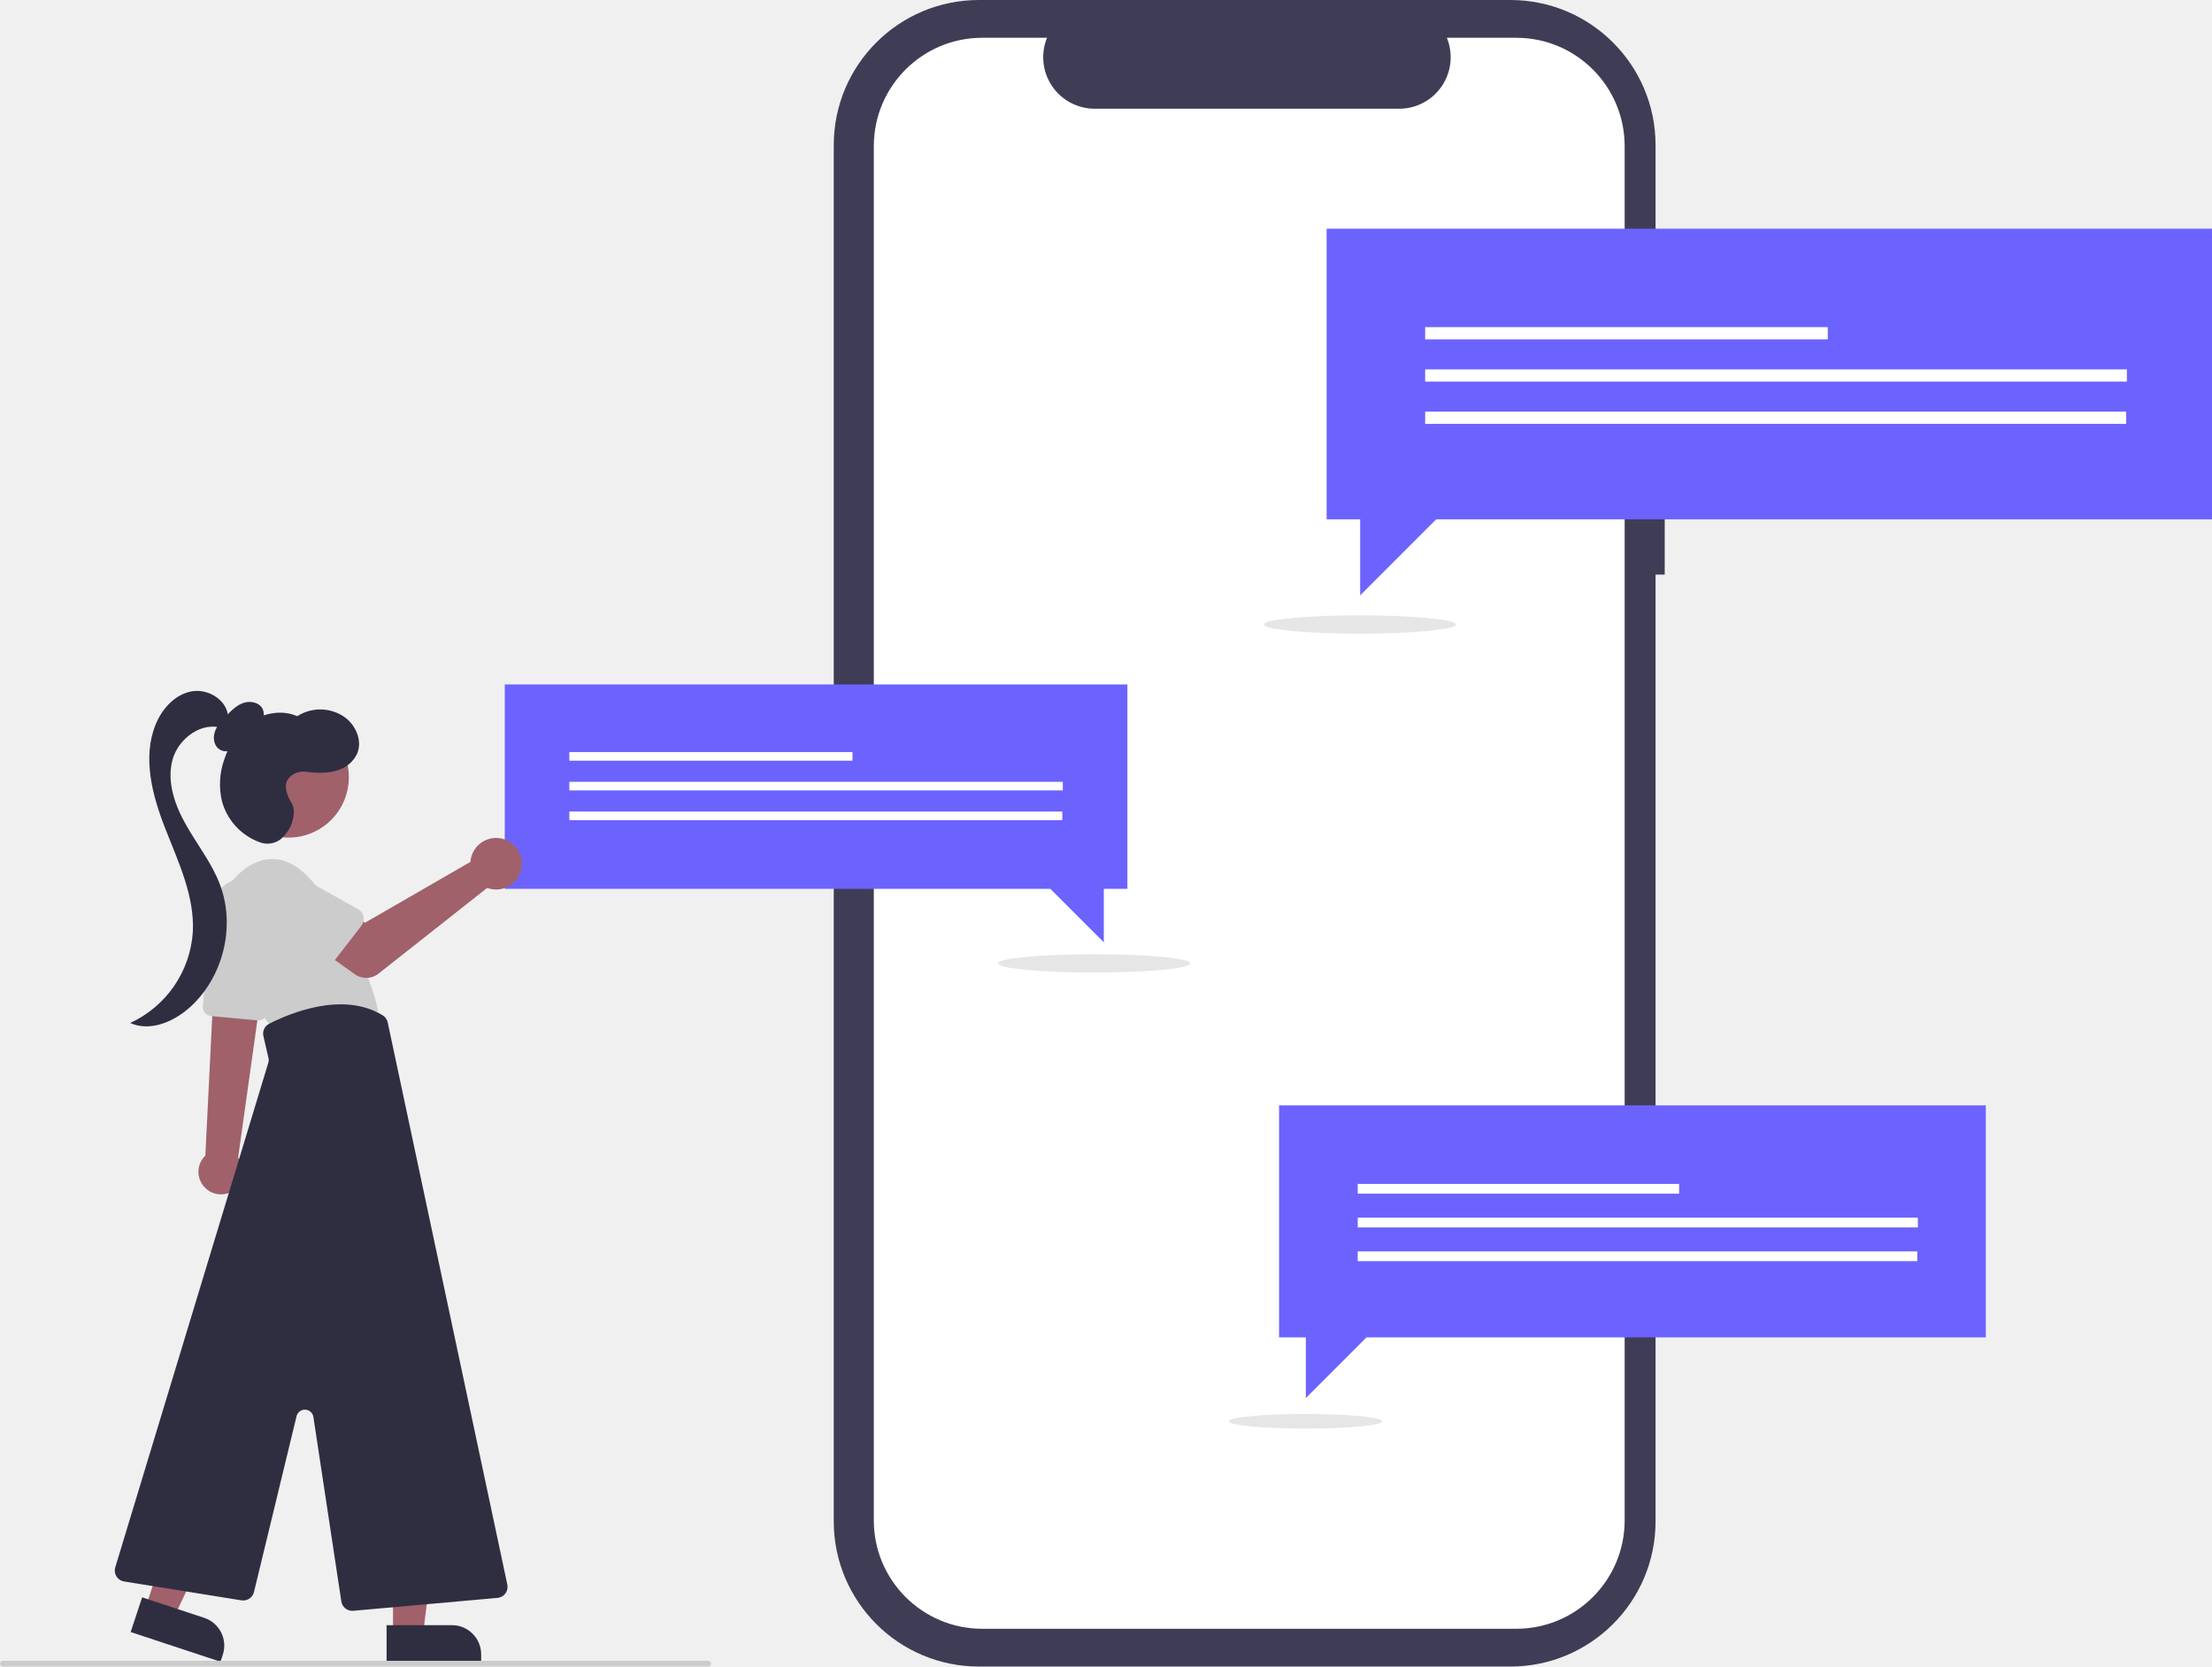
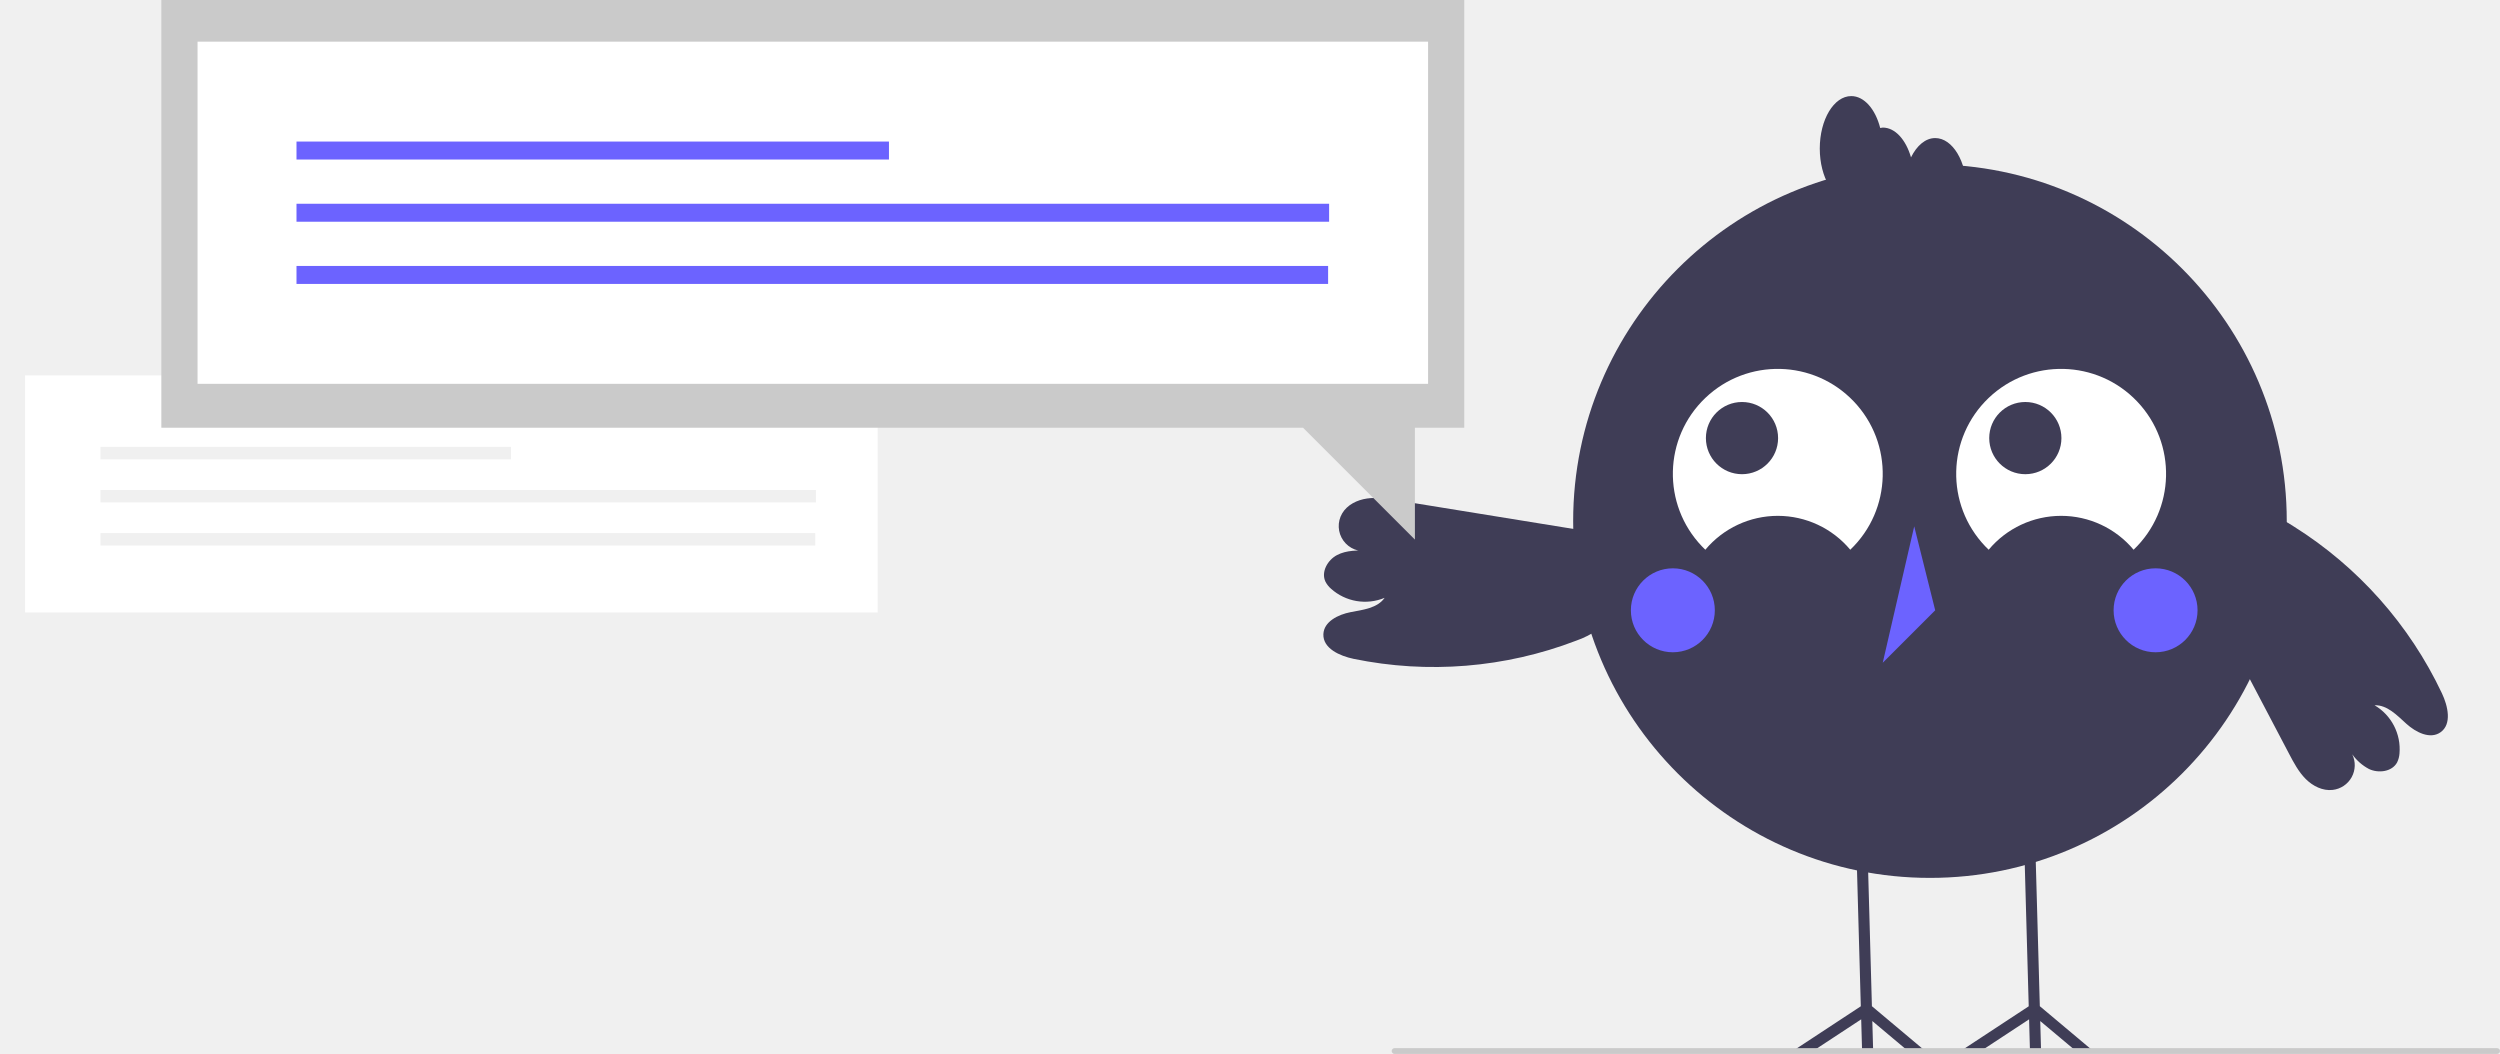
- <svg xmlns="http://www.w3.org/2000/svg" data-name="Layer 1" width="965.998" height="727.778" viewBox="0 0 965.998 727.778">
-   <path d="M843.996,259.058h-3.999V149.513a63.402,63.402,0,0,0-63.402-63.402H544.509a63.402,63.402,0,0,0-63.402,63.402V750.487A63.402,63.402,0,0,0,544.509,813.889H776.596a63.402,63.402,0,0,0,63.402-63.402V337.034h3.999Z" transform="translate(-117.0008 -86.11101)" fill="#3f3d56" />
-   <path d="M779.154,102.606h-30.295a22.495,22.495,0,0,1-20.827,30.991H595.072A22.495,22.495,0,0,1,574.245,102.606h-28.296a47.348,47.348,0,0,0-47.348,47.348V750.046a47.348,47.348,0,0,0,47.348,47.348H779.154a47.348,47.348,0,0,0,47.348-47.348h0V149.954A47.348,47.348,0,0,0,779.154,102.606Z" transform="translate(-117.0008 -86.11101)" fill="#fff" />
-   <ellipse cx="593.858" cy="272.708" rx="42" ry="4" fill="#e6e6e6" />
-   <polygon points="965.998 99.868 579.346 99.868 579.346 226.799 593.992 226.799 593.992 259.997 627.189 226.799 965.998 226.799 965.998 99.868" fill="#6c63ff" />
-   <rect x="622.381" y="142.852" width="175.821" height="5.336" fill="#fff" />
-   <rect x="622.381" y="161.31" width="306.441" height="5.336" fill="#fff" />
-   <rect x="622.381" y="179.768" width="306.141" height="5.336" fill="#fff" />
-   <polygon points="867.219 482.708 558.58 482.708 558.58 584.029 570.271 584.029 570.271 610.528 596.77 584.029 867.219 584.029 867.219 482.708" fill="#6c63ff" />
-   <rect x="592.932" y="517.019" width="140.346" height="4.259" fill="#fff" />
-   <rect x="592.932" y="531.753" width="244.612" height="4.259" fill="#fff" />
-   <rect x="592.932" y="546.487" width="244.372" height="4.259" fill="#fff" />
-   <ellipse cx="570.163" cy="620.675" rx="33.526" ry="3.193" fill="#e6e6e6" />
-   <ellipse cx="477.858" cy="420.708" rx="42" ry="4" fill="#e6e6e6" />
-   <polygon points="220.435 298.894 492.342 298.894 492.342 388.157 482.042 388.157 482.042 411.502 458.697 388.157 220.435 388.157 220.435 298.894" fill="#6c63ff" />
-   <rect x="248.638" y="328.435" width="123.643" height="3.752" fill="#fff" />
-   <rect x="248.638" y="341.416" width="215.499" height="3.752" fill="#fff" />
-   <rect x="248.638" y="354.396" width="215.288" height="3.752" fill="#fff" />
-   <path d="M204.985,602.74a9.789,9.789,0,1,0,16.929-9.832,10.536,10.536,0,0,0-.922-1.308l8.234-58.689.247-1.758,1.673-11.976.247-1.726-.911.043-15.953.729-4.278.193-.536,10.925-3.034,61.423A9.775,9.775,0,0,0,204.985,602.74Z" transform="translate(-117.0008 -86.11101)" fill="#a0616a" />
-   <path d="M229.426,531.687l-20.258-1.858a3.999,3.999,0,0,1-3.607-4.328l3.757-42.127a15.36,15.36,0,1,1,30.495,3.6l-6.074,41.321a3.992,3.992,0,0,1-3.944,3.41C229.673,531.704,229.55,531.699,229.426,531.687Z" transform="translate(-117.0008 -86.11101)" fill="#ccc" />
-   <path d="M214.073,497.651a28.215,28.215,0,0,1,10.377-32.473c7.639-5.227,18.093-7.103,29.35,6.299C276.315,498.281,282.212,527.765,282.212,527.765l-46.102,7.505S220.43,516.106,214.073,497.651Z" transform="translate(-117.0008 -86.11101)" fill="#ccc" />
-   <polygon points="171.635 713.464 184.779 713.464 191.032 662.764 171.633 662.765 171.635 713.464" fill="#a0616a" />
-   <path d="M285.819,795.819H327.13a0,0,0,0,1,0,0V811.78a0,0,0,0,1,0,0H298.566a12.747,12.747,0,0,1-12.747-12.747v-3.214A0,0,0,0,1,285.819,795.819Z" transform="translate(495.9852 1521.474) rotate(179.9974)" fill="#2f2e41" />
-   <polygon points="63.569 702.001 76.049 706.126 97.899 659.951 79.48 653.863 63.569 702.001" fill="#a0616a" />
-   <path d="M175.526,789.741h41.311a0,0,0,0,1,0,0V805.702a0,0,0,0,1,0,0H188.273a12.747,12.747,0,0,1-12.747-12.747V789.741A0,0,0,0,1,175.526,789.741Z" transform="translate(15.10144 1530.598) rotate(-161.7098)" fill="#2f2e41" />
-   <circle cx="243.011" cy="425.552" r="26.333" transform="translate(-291.3413 82.60127) rotate(-28.66321)" fill="#a0616a" />
-   <path d="M266.067,785.461l-12.207-80.566a3.752,3.752,0,0,0-7.357-.321l-18.589,76.779a4.86,4.86,0,0,1-5.455,3.629l-51.275-8.241a4.825,4.825,0,0,1-3.852-6.165l66.86-220.429a3.755,3.755,0,0,0,.065-1.932l-2.226-9.646a4.807,4.807,0,0,1,2.495-5.375c9.104-4.646,32.159-14.303,49.567-3.724a4.879,4.879,0,0,1,2.229,3.138L338.553,778.092a4.825,4.825,0,0,1-4.289,5.81l-62.996,5.641q-.218.019-.432.019A4.833,4.833,0,0,1,266.067,785.461Z" transform="translate(-117.0008 -86.11101)" fill="#2f2e41" />
-   <path d="M225.55,406.947a19.921,19.921,0,0,0,5.206-4.524,6.757,6.757,0,0,0,1.04-6.537c-1.33-2.935-5.284-3.865-8.347-2.864s-5.43,3.401-7.669,5.718c-1.972,2.042-4,4.173-4.936,6.853s-.455,6.077,1.872,7.703c2.283,1.596,5.566.942,7.762-.771s3.556-4.257,4.852-6.722Z" transform="translate(-117.0008 -86.11101)" fill="#2f2e41" />
-   <path d="M216.631,399.444c-.146-7.42-8.603-12.74-15.907-11.425s-12.918,7.542-15.728,14.411c-5.938,14.512-1.48,31.07,4.241,45.669s12.801,29.419,11.967,45.076a47.094,47.094,0,0,1-27.356,39.674c8.243,3.736,18.096-.124,25.023-5.948,15.383-12.936,21.321-35.966,14.11-54.727-3.556-9.254-9.824-17.17-14.717-25.792s-8.483-18.782-5.957-28.368,13.278-17.35,22.469-13.637Z" transform="translate(-117.0008 -86.11101)" fill="#2f2e41" />
-   <path d="M244.59,437.238c-2.295-3.879-4.613-8.972-.416-12.363a8.646,8.646,0,0,1,6.487-1.715c4.731.57,9.882.805,14.461-.913a13.556,13.556,0,0,0,7.864-7.066c2.364-5.601-.596-12.407-5.538-15.947a18.654,18.654,0,0,0-20.647-.365c-6.4-2.827-14.166-1.57-19.981,2.322s-9.794,10.124-11.955,16.779a32.386,32.386,0,0,0-.989,17.813,26.474,26.474,0,0,0,16.422,18.097,9.533,9.533,0,0,0,9.416-1.397s3.629-3.168,4.765-6.984C245.35,442.566,245.817,439.31,244.59,437.238Z" transform="translate(-117.0008 -86.11101)" fill="#2f2e41" />
-   <path d="M322.709,460.734a11.284,11.284,0,0,0-.257,1.758l-46.057,26.57-11.195-6.445-11.934,15.624,18.709,13.335a8.577,8.577,0,0,0,10.291-.251l47.492-37.467a11.254,11.254,0,1,0-7.05-13.125Z" transform="translate(-117.0008 -86.11101)" fill="#a0616a" />
-   <path d="M274.856,490.321,259.971,509.613a4.825,4.825,0,0,1-7.295.4l-16.851-17.499a13.399,13.399,0,0,1,16.432-21.169l21.135,11.818a4.825,4.825,0,0,1,1.464,7.158Z" transform="translate(-117.0008 -86.11101)" fill="#ccc" />
-   <path d="M426.274,813.889H118.253a1.252,1.252,0,0,1,0-2.504h308.021a1.252,1.252,0,0,1,0,2.504Z" transform="translate(-117.0008 -86.11101)" fill="#ccc" />
+ <svg xmlns="http://www.w3.org/2000/svg" data-name="Layer 1" width="863.917" height="364.205" viewBox="0 0 863.917 364.205">
+   <polygon points="311.959 119.745 0 119.745 0 222.156 11.817 222.156 11.817 248.941 38.601 222.156 311.959 222.156 311.959 119.745" fill="#f0f0f0" />
+   <rect x="8.666" y="129.718" width="294.628" height="81.929" fill="#fff" />
+   <rect x="34.721" y="154.426" width="141.856" height="4.305" fill="#f0f0f0" />
+   <rect x="34.721" y="169.318" width="247.243" height="4.305" fill="#f0f0f0" />
+   <rect x="34.721" y="184.21" width="247.001" height="4.305" fill="#f0f0f0" />
+   <path d="M692.073,618.967s1.487-31.159,31.971-27.537" transform="translate(-168.0413 -267.8973)" fill="#f0f0f0" />
+   <circle cx="515.418" cy="306.161" r="15.257" fill="#f0f0f0" />
+   <rect x="512.935" y="331.853" width="4.307" height="30.147" fill="#f0f0f0" />
+   <circle cx="666.93" cy="180.073" r="123.297" fill="#3f3d56" />
+   <path d="M757.348,457.868a32.627,32.627,0,0,1,50.081,0,36.264,36.264,0,1,0-51.271-1.19Q756.739,457.287,757.348,457.868Z" transform="translate(-168.0413 -267.8973)" fill="#fff" />
+   <path d="M855.26,457.868a32.627,32.627,0,0,1,50.081,0,36.264,36.264,0,1,0-51.271-1.19Q854.651,457.287,855.26,457.868Z" transform="translate(-168.0413 -267.8973)" fill="#fff" />
+   <circle cx="601.976" cy="151.392" r="12.474" fill="#3f3d56" />
+   <circle cx="699.885" cy="151.392" r="12.474" fill="#3f3d56" />
+   <circle cx="578.083" cy="210.898" r="14.505" fill="#6c63ff" />
+   <circle cx="744.896" cy="210.898" r="14.505" fill="#6c63ff" />
+   <polygon points="661.49 181.886 650.611 229.029 668.742 210.898 661.49 181.886" fill="#6c63ff" />
+   <polygon points="717.39 363.205 705.038 352.839 705.326 363.205 701.49 363.205 701.183 352.244 684.507 363.205 677.526 363.205 701.059 347.737 700.147 315.258 699.466 290.728 703.293 290.623 703.984 315.258 704.894 347.708 723.354 363.205 717.39 363.205" fill="#3f3d56" />
+   <polygon points="659.363 363.205 647.012 352.839 647.3 363.205 643.474 363.205 643.167 352.244 626.49 363.205 619.509 363.205 643.033 347.737 642.122 315.258 641.441 290.728 645.276 290.623 645.967 315.258 646.868 347.708 665.328 363.205 659.363 363.205" fill="#3f3d56" />
+   <path d="M836.784,315.608c-3.383,0-6.368,2.628-8.363,6.664-1.759-6.07-5.454-10.291-9.769-10.291a6.563,6.563,0,0,0-.871.146c-1.659-6.481-5.514-11.025-10.008-11.025-6.008,0-10.879,8.118-10.879,18.132s4.871,18.132,10.879,18.132a6.561,6.561,0,0,0,.871-.146c1.659,6.481,5.514,11.025,10.008,11.025,3.383,0,6.368-2.628,8.363-6.664,1.759,6.07,5.454,10.291,9.769,10.291,6.008,0,10.879-8.118,10.879-18.132S842.792,315.608,836.784,315.608Z" transform="translate(-168.0413 -267.8973)" fill="#3f3d56" />
+   <path d="M718.723,451.807l-67.92-11.017c-3.423-.555-6.908-1.111-10.341-.628s-6.871,2.174-8.621,5.167a8.651,8.651,0,0,0,9.15,12.853c-3.707-.12-7.604-.2-10.894,1.514s-5.619,5.876-4.016,9.22a8.277,8.277,0,0,0,1.919,2.429,17.606,17.606,0,0,0,18.523,3.141c-2.5,3.586-7.462,4.118-11.754,4.949s-9.254,3.258-9.413,7.627c-.179,4.909,5.663,7.518,10.472,8.517A137.417,137.417,0,0,0,712.648,489.317a30.98,30.98,0,0,0,7.737-3.95,17.433,17.433,0,0,0-7.054-30.963" transform="translate(-168.0413 -267.8973)" fill="#3f3d56" />
+   <path d="M1011.89,507.479a137.419,137.419,0,0,0-51.173-57.637,30.975,30.975,0,0,0-7.807-3.81,17.433,17.433,0,0,0-20.509,24.246l-5.315-2.749Q943.093,497.983,959.1,528.437c1.613,3.069,3.263,6.189,5.713,8.643s5.866,4.185,9.311,3.785a8.601,8.601,0,0,0,6.779-12.3,16.643,16.643,0,0,0,5.752,5.06c3.346,1.6,8.073.96,9.782-2.332a8.275,8.275,0,0,0,.788-2.994,17.606,17.606,0,0,0-8.621-16.692c4.369-.157,7.776,3.489,11.019,6.421,3.243,2.931,8.165,5.438,11.753,2.94C1015.407,518.161,1013.982,511.924,1011.89,507.479Z" transform="translate(-168.0413 -267.8973)" fill="#3f3d56" />
+   <polygon points="55.757 0 506 0 506 147.807 488.945 147.807 488.945 186.463 450.289 147.807 55.757 147.807 55.757 0" fill="#cacaca" />
+   <rect x="68.264" y="14.393" width="425.229" height="118.246" fill="#fff" />
+   <rect x="102.459" y="48.916" width="204.737" height="6.213" fill="#6c63ff" />
+   <rect x="102.459" y="70.41" width="356.84" height="6.213" fill="#6c63ff" />
+   <rect x="102.459" y="91.903" width="356.49" height="6.213" fill="#6c63ff" />
+   <path d="M1030.959,632.103h-381a1,1,0,0,1,0-2h381a1,1,0,0,1,0,2Z" transform="translate(-168.0413 -267.8973)" fill="#cacaca" />
</svg>
